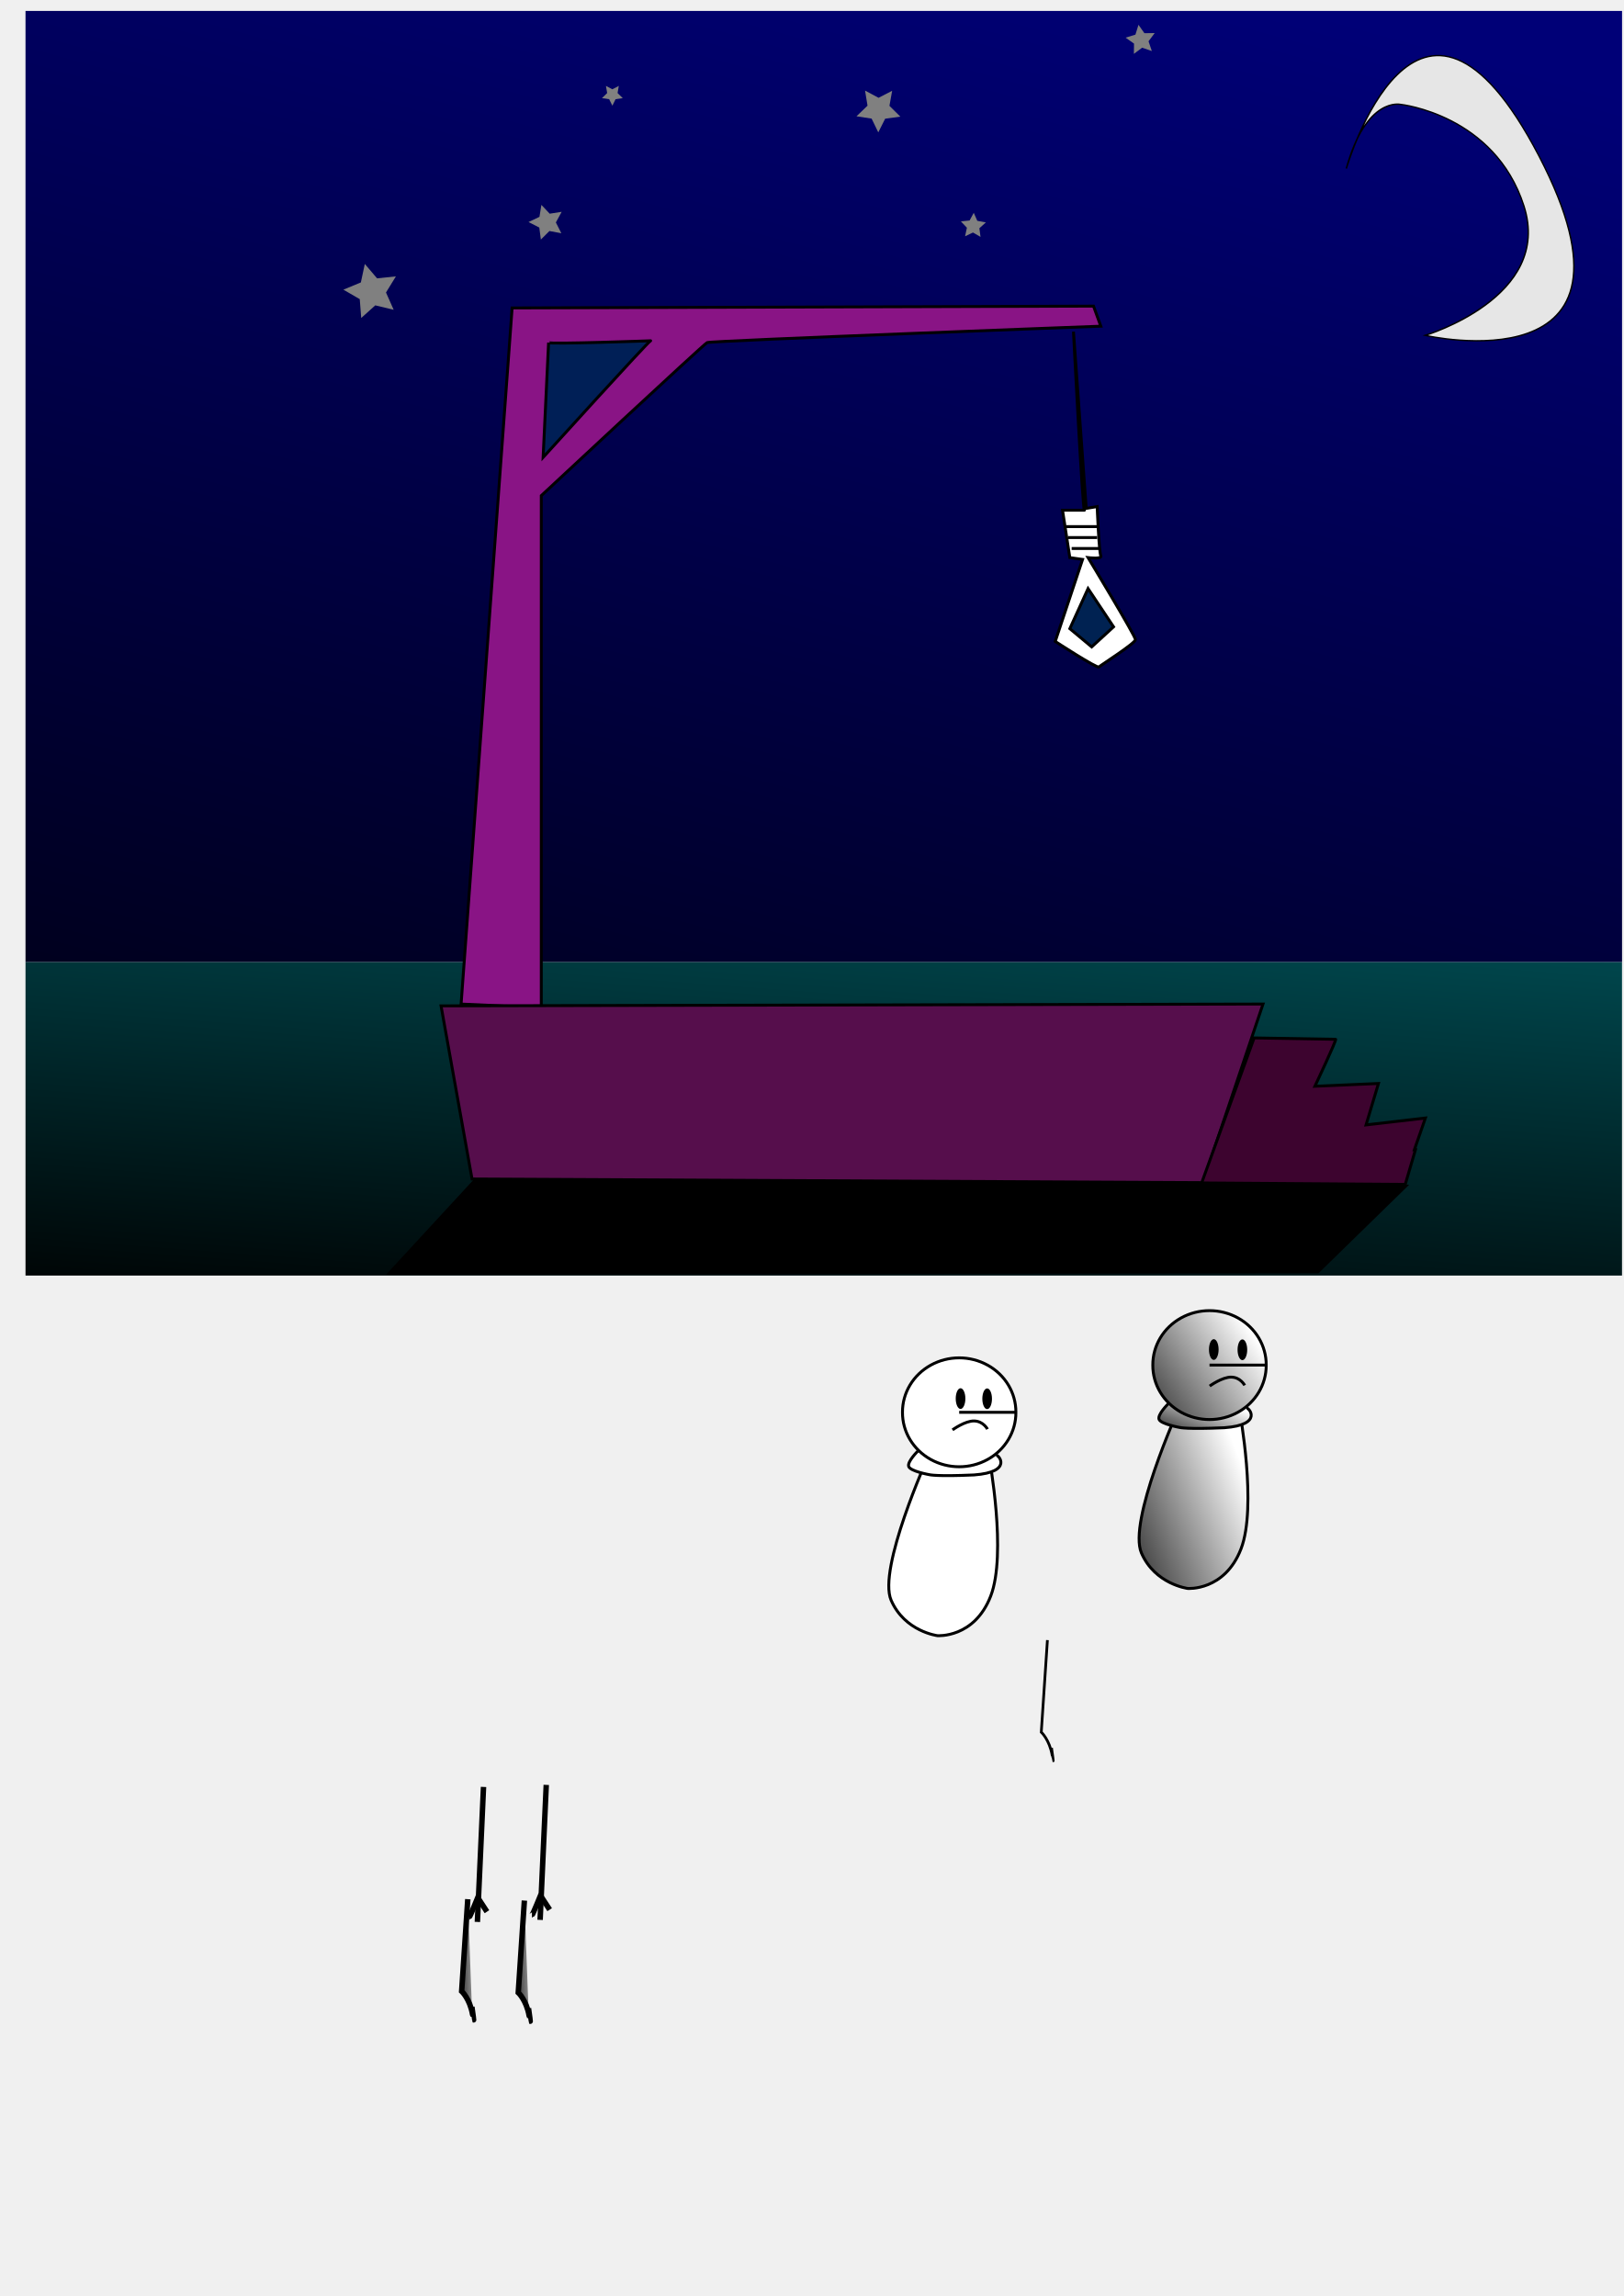
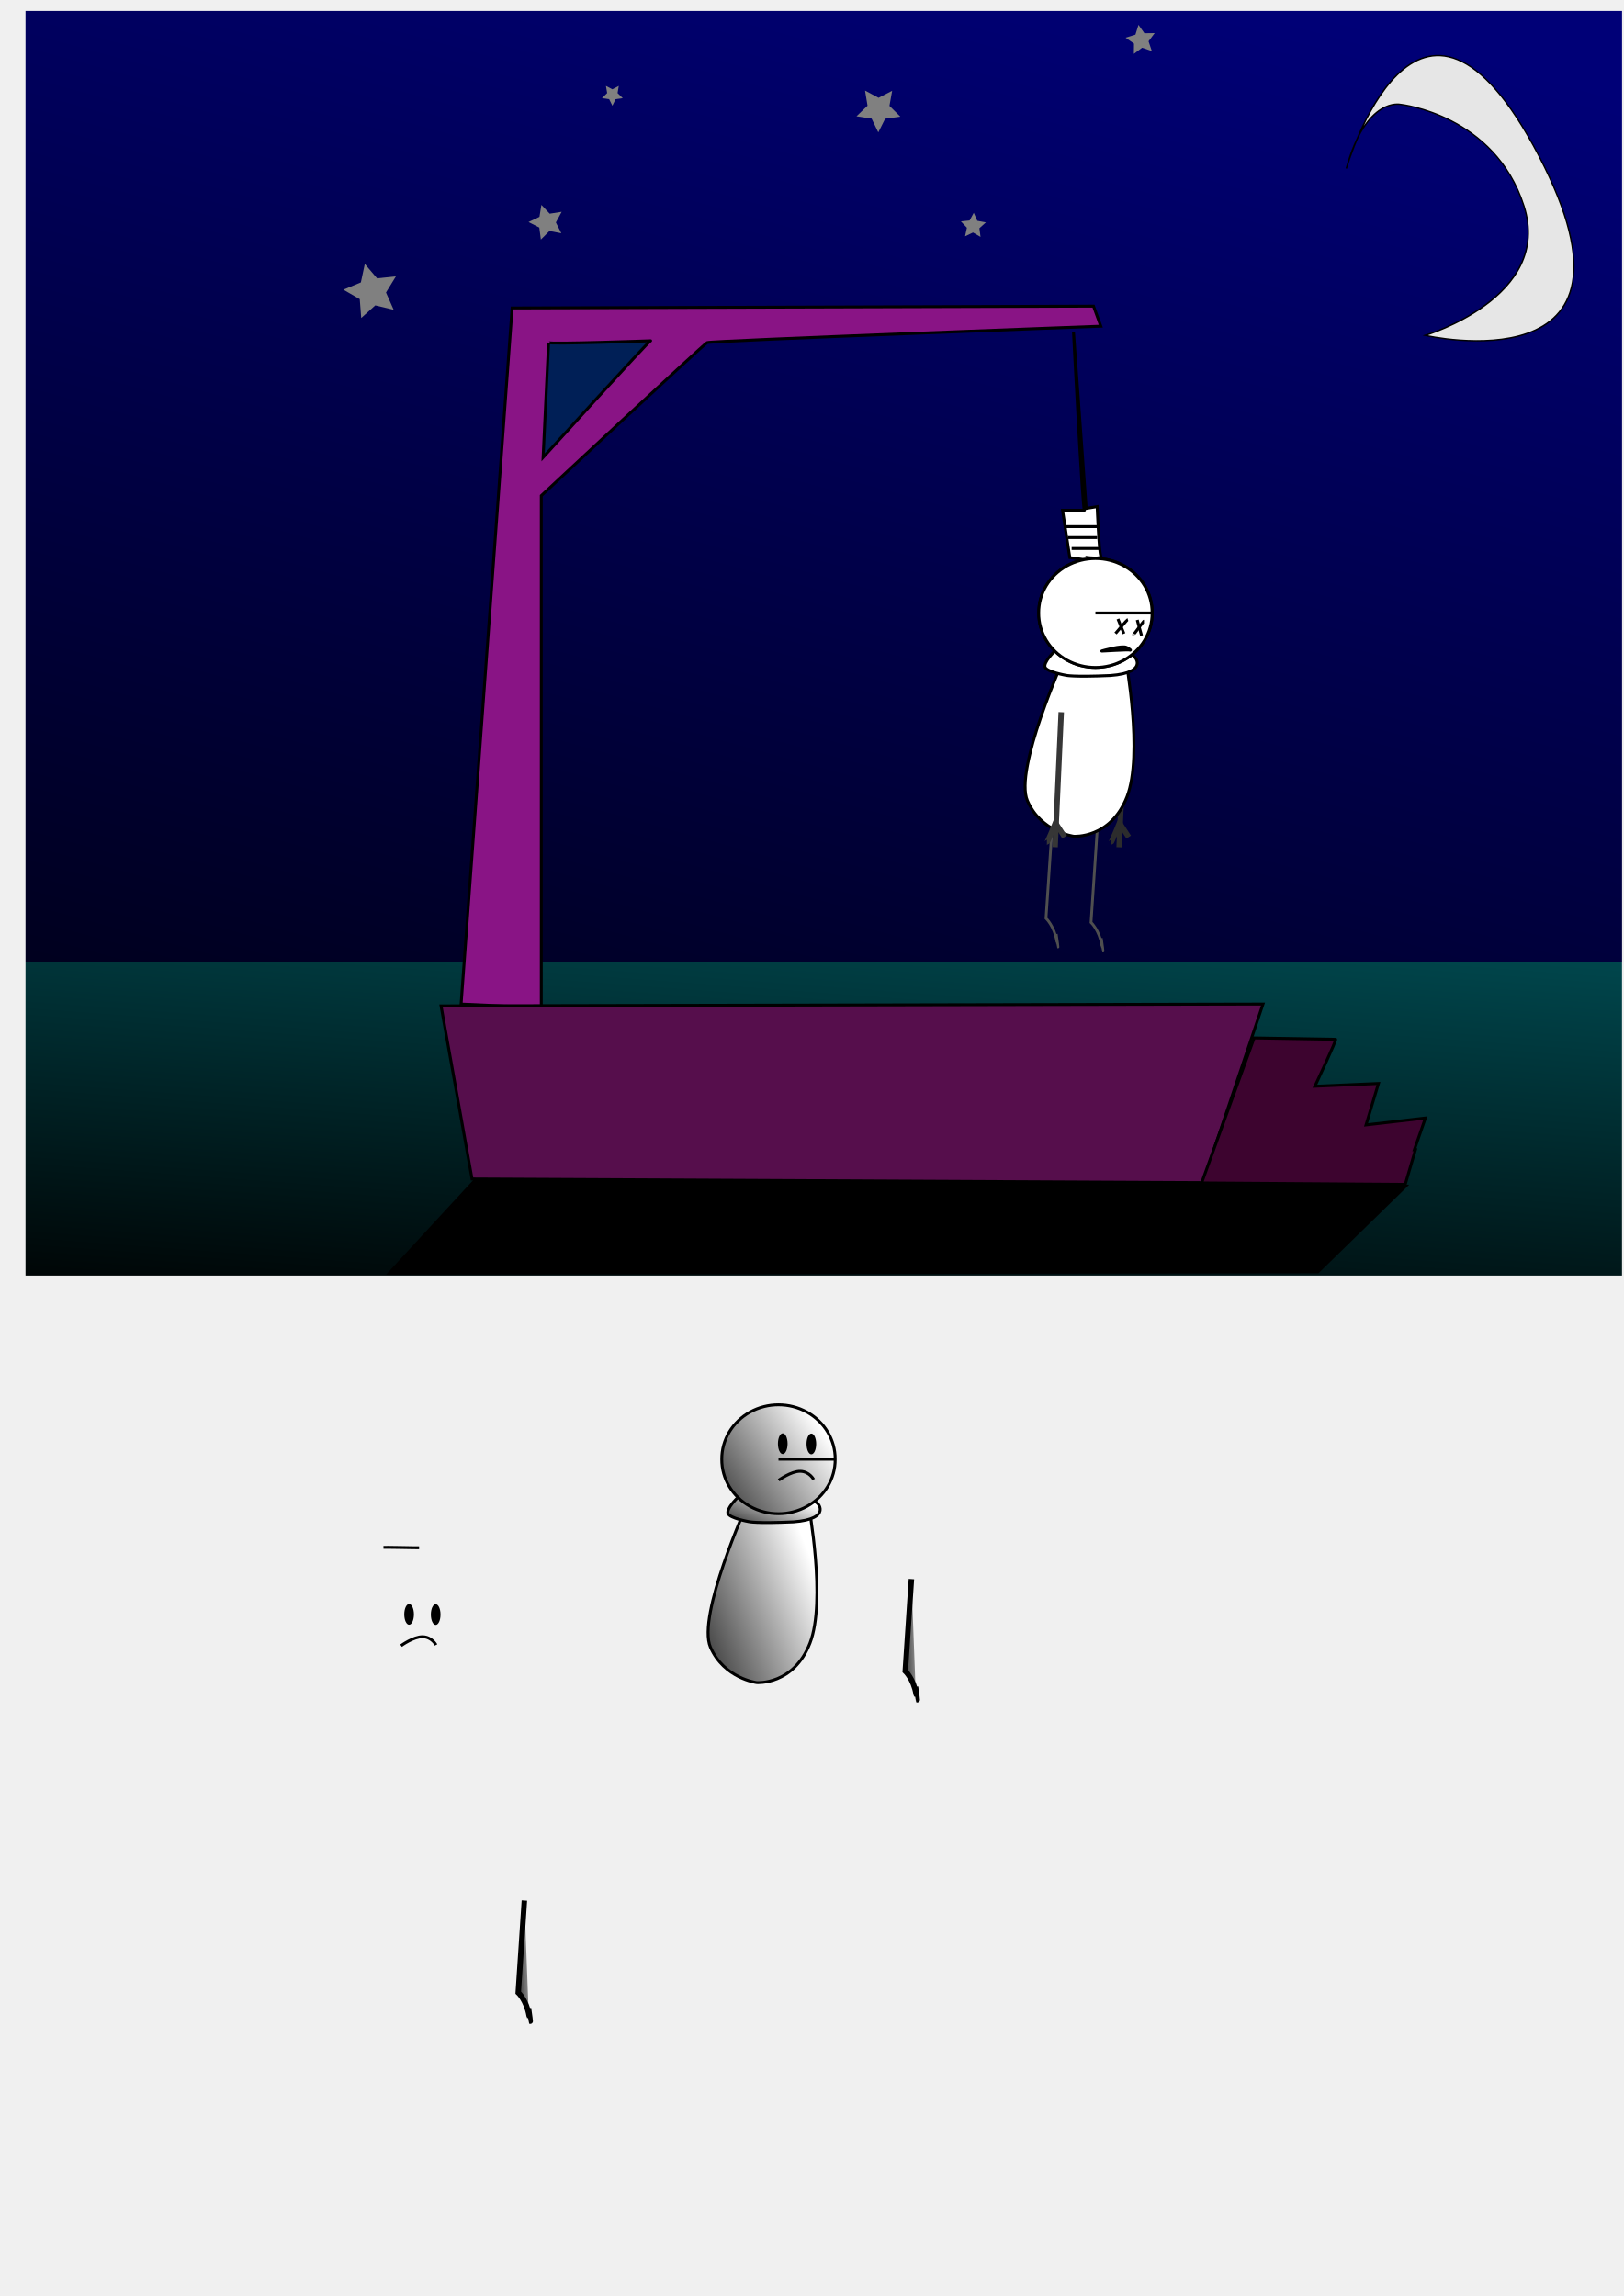
<svg xmlns="http://www.w3.org/2000/svg" xmlns:xlink="http://www.w3.org/1999/xlink" version="1" x="0" y="0" width="744.094" height="1052.362" id="svg548">
  <defs id="defs550">
    <linearGradient x1="0" y1="0" x2="1" y2="0" id="linearGradient824" gradientUnits="objectBoundingBox" spreadMethod="pad">
      <stop style="stop-color:#ffffff;stop-opacity:1;" offset="0" id="stop825" />
      <stop style="stop-color:#000000;stop-opacity:1;" offset="1" id="stop826" />
    </linearGradient>
    <linearGradient x1="0" y1="0" x2="1" y2="0" id="linearGradient577" gradientUnits="objectBoundingBox" spreadMethod="pad">
      <stop style="stop-color:#005a62;stop-opacity:1;" offset="0" id="stop578" />
      <stop style="stop-color:#000000;stop-opacity:1;" offset="1" id="stop579" />
    </linearGradient>
    <linearGradient x1="0" y1="0" x2="1" y2="0" id="linearGradient598" gradientUnits="objectBoundingBox" spreadMethod="pad">
      <stop style="stop-color:#000077;stop-opacity:1;" offset="0" id="stop599" />
      <stop style="stop-color:#000000;stop-opacity:1;" offset="1" id="stop600" />
    </linearGradient>
    <linearGradient x1="0.928" y1="0.055" x2="0.234" y2="1.578" id="linearGradient601" xlink:href="#linearGradient598" gradientUnits="objectBoundingBox" spreadMethod="pad" />
    <linearGradient id="linearGradient602" xlink:href="#linearGradient577" x1="0.777" y1="-0.52" x2="0.139" y2="1.18" gradientUnits="objectBoundingBox" spreadMethod="pad" />
    <linearGradient xlink:href="#linearGradient824" id="linearGradient728" x1="2.14" y1="0.523" x2="-0.535" y2="1.258" gradientUnits="objectBoundingBox" spreadMethod="pad" />
    <linearGradient xlink:href="#linearGradient824" id="linearGradient729" />
    <linearGradient xlink:href="#linearGradient824" id="linearGradient800" x1="0.915" y1="0.258" x2="-0.322" y2="1.07" gradientUnits="objectBoundingBox" spreadMethod="pad" />
    <linearGradient xlink:href="#linearGradient824" id="linearGradient877" />
  </defs>
  <rect width="731.643" height="435.979" x="11.693" y="5.01" style="font-size:12;fill:url(#linearGradient601);fill-rule:evenodd;stroke-width:1pt;" id="rect597" />
  <rect width="731.624" height="143.656" x="11.693" y="440.989" style="font-size:12;fill:url(#linearGradient602);fill-rule:evenodd;stroke-width:1pt;" id="rect603" />
-   <path d="M 211.308 460.2 L 234.694 141.15 L 501.125 140.315 L 504.466 149.502 C 504.466 149.502 325.731 156.184 324.061 157.019 C 322.39 157.854 248.057 227.176 248.057 227.176 L 248.057 461.87 L 211.308 460.2 z " transform="translate(0,-3.051758e-5)" style="font-size:12;fill:#891485;fill-rule:evenodd;stroke:#000000;stroke-width:1pt;" id="path579" />
-   <path d="M 202.12 461.035 L 578.799 460.2 L 551.237 542.05 L 216.319 540.38 L 202.12 461.035 z " style="font-size:12;fill:#560e4c;fill-rule:evenodd;stroke:#000000;stroke-width:1pt;" id="path578" />
-   <path d="M 491.938 152.008 C 491.938 152.008 496.114 233.858 496.949 233.858 C 497.784 233.858 486.926 233.858 486.926 233.858 L 490.267 255.574 L 496.114 256.409 L 483.586 293.993 C 483.586 293.993 502.795 306.521 503.631 305.686 C 504.466 304.851 520.335 294.828 520.335 293.158 C 520.335 291.487 498.619 255.574 498.619 255.574 C 498.619 255.574 505.301 256.409 504.466 254.738 C 503.631 253.068 502.795 232.188 502.795 232.188 L 497.784 233.023 L 491.938 152.008 z " style="font-size:12;fill:#ffffff;fill-rule:evenodd;stroke:#000000;stroke-width:1pt;" id="path582" />
-   <path d="M 498.62 269.772 L 490.267 288.147 L 500.29 296.499 L 510.312 287.311 L 498.62 269.772 z " transform="translate(0,-3.051758e-5)" style="font-size:12;fill:#002252;fill-rule:evenodd;stroke:#000000;stroke-width:1pt;fill-opacity:1;" id="path583" />
-   <path d="M 488.597 241.375 C 489.432 241.375 502.795 241.375 502.795 241.375 " style="font-size:12;fill:none;fill-rule:evenodd;stroke:#000000;stroke-width:1pt;" id="path584" />
-   <path d="M 489.432 246.386 L 502.795 246.386 " style="font-size:12;fill:none;fill-rule:evenodd;stroke:#000000;stroke-width:1pt;" id="path585" />
-   <path d="M 491.102 251.398 L 503.631 251.398 " style="font-size:12;fill:none;fill-rule:evenodd;stroke:#000000;stroke-width:1pt;" id="path586" />
-   <path d="M 251.398 157.019 L 248.892 209.637 C 248.892 209.637 297.334 156.184 298.169 156.184 C 299.005 156.184 251.398 157.854 251.398 157.019 z " style="font-size:12;fill:#001f56;fill-rule:evenodd;stroke:#000000;stroke-width:1pt;" id="path587" />
-   <polygon points="412.593,53.453 405.643,54.409 402.49,60.676 399.433,54.362 392.498,53.3 397.559,48.441 396.426,41.518 402.611,44.83 408.845,41.612 407.607,48.518 412.593,53.453 " style="font-size:12;fill:#808080;fill-rule:evenodd;stroke-width:1pt;" id="polygon590" />
-   <polygon points="257.244,106.906 251.793,105.886 247.861,109.798 247.147,104.298 242.211,101.768 247.222,99.389 248.103,93.913 251.913,97.943 257.393,97.089 254.738,101.958 257.244,106.906 " style="font-size:12;fill:#808080;fill-rule:evenodd;stroke-width:1pt;" id="polygon591" />
-   <polygon points="449.342,108.576 445.88,106.574 442.268,108.291 443.102,104.38 440.353,101.475 444.331,101.06 446.244,97.547 447.868,101.202 451.8,101.936 448.826,104.61 449.342,108.576 " style="font-size:12;fill:#808080;fill-rule:evenodd;stroke-width:1pt;" id="polygon592" />
-   <polygon points="527.852,23.385 523.395,21.874 519.623,24.688 519.683,19.983 515.841,17.265 520.335,15.868 521.732,11.374 524.449,15.217 529.155,15.156 526.341,18.928 527.852,23.385 " style="font-size:12;fill:#808080;fill-rule:evenodd;stroke-width:1pt;" id="polygon593" />
-   <polygon points="280.63,48.441 279.157,45.457 275.864,44.979 278.247,42.656 277.685,39.376 280.63,40.925 283.576,39.376 283.013,42.656 285.396,44.979 282.103,45.457 280.63,48.441 " style="font-size:12;fill:#808080;fill-rule:evenodd;stroke-width:1pt;" id="polygon594" />
-   <polygon points="180.405,141.985 171.982,139.957 165.536,145.746 164.862,137.108 157.365,132.767 165.371,129.457 167.183,120.985 172.806,127.576 181.423,126.682 176.891,134.066 180.405,141.985 " style="font-size:12;fill:#808080;fill-rule:evenodd;stroke-width:1pt;" id="polygon595" />
-   <path d="M 442.661 674.848 C 442.661 674.848 688.212 598.009 566.271 811.822 C 444.331 1025.64 350.788 821.845 350.788 821.845 C 350.788 821.845 457.694 897.013 516.159 826.856 C 574.624 756.698 527.852 681.53 527.852 681.53 C 527.852 681.53 514.489 651.462 442.661 674.848 z " transform="matrix(0.260879,-0.367772,0.409279,0.290322,225.291,44.12404)" style="font-size:12;fill:#e6e6e6;fill-rule:evenodd;stroke:#000000;stroke-width:1pt;" id="path606" />
-   <path style="fill:#3d042f;fill-rule:evenodd;stroke:#000000;stroke-opacity:1;stroke-width:1pt;stroke-linejoin:miter;stroke-linecap:butt;fill-opacity:1;" d="M 574.736 475.727 C 574.736 475.727 611.449 476.36 612.082 476.36 C 612.715 476.36 602.587 497.881 602.587 497.881 L 631.704 496.615 L 626.007 515.604 L 653.225 512.439 L 648.161 526.997 L 648.646 526.997 L 643.985 542.853 L 550.683 542.189 L 574.736 475.727 z " id="path580" />
-   <path style="fill:#000000;fill-rule:evenodd;stroke:black;stroke-opacity:1;stroke-width:1pt;stroke-linejoin:miter;stroke-linecap:butt;fill-opacity:1;" d="M 217.411 541.281 L 178.425 583.549 L 603.919 582.963 L 644.18 543.65 L 217.411 541.281 z " id="path581" />
-   <path style="font-size:12;fill:none;fill-rule:evenodd;stroke:#000000;stroke-width:1.25;stroke-dasharray:none;" d="M 398.125 738.3 L 395.312 780.487 C 395.312 780.487 399.062 783.924 400.312 791.112 C 401.562 798.299 400 787.675 400 787.675 " id="path610" transform="translate(81.875,13.43739)" />
+   <path d="M 211.308 460.2 L 234.694 141.15 L 501.125 140.315 L 504.466 149.502 C 504.466 149.502 325.731 156.184 324.061 157.019 C 322.39 157.854 248.057 227.176 248.057 227.176 L 248.057 461.87 L 211.308 460.2 z " transform="" style="font-size:12;fill:#891485;fill-rule:evenodd;stroke:#000000;stroke-width:1pt;" id="path579" />
+   <path d="M 202.12 461.035 L 578.799 460.2 L 551.237 542.05 L 216.319 540.38 L 202.12 461.035 z " style="font-size:12;fill:#560e4c;fill-rule:evenodd;stroke:#000000;stroke-width:1pt;" id="path578" transform="" />
+   <path d="M 491.938 152.008 C 491.938 152.008 496.114 233.858 496.949 233.858 C 497.784 233.858 486.926 233.858 486.926 233.858 L 490.267 255.574 L 496.114 256.409 L 483.586 293.993 C 483.586 293.993 502.795 306.521 503.631 305.686 C 504.466 304.851 520.335 294.828 520.335 293.158 C 520.335 291.487 498.619 255.574 498.619 255.574 C 498.619 255.574 505.301 256.409 504.466 254.738 C 503.631 253.068 502.795 232.188 502.795 232.188 L 497.784 233.023 L 491.938 152.008 z " style="font-size:12;fill:#ffffff;fill-rule:evenodd;stroke:#000000;stroke-width:1pt;" id="path582" transform="" />
+   <path d="M 498.62 269.772 L 490.267 288.147 L 500.29 296.499 L 510.312 287.311 L 498.62 269.772 z " transform="" style="font-size:12;fill:#002252;fill-rule:evenodd;stroke:#000000;stroke-width:1pt;fill-opacity:1;" id="path583" />
+   <path d="M 488.597 241.375 C 489.432 241.375 502.795 241.375 502.795 241.375 " style="font-size:12;fill:none;fill-rule:evenodd;stroke:#000000;stroke-width:1pt;" id="path584" transform="" />
+   <path d="M 489.432 246.386 L 502.795 246.386 " style="font-size:12;fill:none;fill-rule:evenodd;stroke:#000000;stroke-width:1pt;" id="path585" transform="" />
+   <path d="M 491.102 251.398 L 503.631 251.398 " style="font-size:12;fill:none;fill-rule:evenodd;stroke:#000000;stroke-width:1pt;" id="path586" transform="" />
+   <path d="M 251.398 157.019 L 248.892 209.637 C 248.892 209.637 297.334 156.184 298.169 156.184 C 299.005 156.184 251.398 157.854 251.398 157.019 z " style="font-size:12;fill:#001f56;fill-rule:evenodd;stroke:#000000;stroke-width:1pt;" id="path587" transform="" />
+   <polygon points="412.593,53.453 405.643,54.409 402.49,60.676 399.433,54.362 392.498,53.3 397.559,48.441 396.426,41.518 402.611,44.83 408.845,41.612 407.607,48.518 412.593,53.453 " style="font-size:12;fill:#808080;fill-rule:evenodd;stroke-width:1pt;" id="polygon590" transform="" />
+   <polygon points="257.244,106.906 251.793,105.886 247.861,109.798 247.147,104.298 242.211,101.768 247.222,99.389 248.103,93.913 251.913,97.943 257.393,97.089 254.738,101.958 257.244,106.906 " style="font-size:12;fill:#808080;fill-rule:evenodd;stroke-width:1pt;" id="polygon591" transform="" />
+   <polygon points="449.342,108.576 445.88,106.574 442.268,108.291 443.102,104.38 440.353,101.475 444.331,101.06 446.244,97.547 447.868,101.202 451.8,101.936 448.826,104.61 449.342,108.576 " style="font-size:12;fill:#808080;fill-rule:evenodd;stroke-width:1pt;" id="polygon592" transform="" />
+   <polygon points="527.852,23.385 523.395,21.874 519.623,24.688 519.683,19.983 515.841,17.265 520.335,15.868 521.732,11.374 524.449,15.217 529.155,15.156 526.341,18.928 527.852,23.385 " style="font-size:12;fill:#808080;fill-rule:evenodd;stroke-width:1pt;" id="polygon593" transform="" />
+   <polygon points="280.63,48.441 279.157,45.457 275.864,44.979 278.247,42.656 277.685,39.376 280.63,40.925 283.576,39.376 283.013,42.656 285.396,44.979 282.103,45.457 280.63,48.441 " style="font-size:12;fill:#808080;fill-rule:evenodd;stroke-width:1pt;" id="polygon594" transform="" />
+   <polygon points="180.405,141.985 171.982,139.957 165.536,145.746 164.862,137.108 157.365,132.767 165.371,129.457 167.183,120.985 172.806,127.576 181.423,126.682 176.891,134.066 180.405,141.985 " style="font-size:12;fill:#808080;fill-rule:evenodd;stroke-width:1pt;" id="polygon595" transform="" />
+   <path d="M 442.661 674.848 C 442.661 674.848 688.212 598.009 566.271 811.822 C 444.331 1025.64 350.788 821.845 350.788 821.845 C 350.788 821.845 457.694 897.013 516.159 826.856 C 574.624 756.698 527.852 681.53 527.852 681.53 C 527.852 681.53 514.489 651.462 442.661 674.848 z " transform="matrix(0.260879,-0.367772,0.409279,0.290322,225.291,44.12402)" style="font-size:12;fill:#e6e6e6;fill-rule:evenodd;stroke:#000000;stroke-width:1pt;" id="path606" />
+   <path style="fill:#3d042f;fill-rule:evenodd;stroke:#000000;stroke-opacity:1;stroke-width:1pt;stroke-linejoin:miter;stroke-linecap:butt;fill-opacity:1;" d="M 574.736 475.727 C 574.736 475.727 611.449 476.36 612.082 476.36 C 612.715 476.36 602.587 497.881 602.587 497.881 L 631.704 496.615 L 626.007 515.604 L 653.225 512.439 L 648.161 526.997 L 648.646 526.997 L 643.985 542.853 L 550.683 542.189 L 574.736 475.727 z " id="path580" transform="" />
+   <path style="fill:#000000;fill-rule:evenodd;stroke:black;stroke-opacity:1;stroke-width:1pt;stroke-linejoin:miter;stroke-linecap:butt;fill-opacity:1;" d="M 217.411 541.281 L 178.425 583.549 L 603.919 582.963 L 644.18 543.65 L 217.411 541.281 z " id="path581" transform="" />
+   <path style="font-size:12;fill:none;fill-rule:evenodd;stroke:#4f4f4f;stroke-width:1.25;stroke-dasharray:none;stroke-opacity:1;" d="M 398.125 738.3 L 395.312 780.487 C 395.312 780.487 399.062 783.924 400.312 791.112 C 401.562 798.299 400 787.675 400 787.675 " id="path610" transform="translate(104.6765,-357.6964)" />
  <path style="font-size:12;fill:url(#linearGradient728);fill-rule:evenodd;stroke:#000000;stroke-width:2.5;" d="M 398.125 738.3 L 395.312 780.487 C 395.312 780.487 399.062 783.924 400.312 791.112 C 401.562 798.299 400 787.675 400 787.675 " id="path805" transform="translate(-157.8125,132.8125)" />
-   <path style="font-size:12;fill:url(#linearGradient728);fill-rule:evenodd;stroke:#000000;stroke-width:2.5;" d="M 398.125 738.3 L 395.312 780.487 C 395.312 780.487 399.062 783.924 400.312 791.112 C 401.562 798.299 400 787.675 400 787.675 " id="path607" transform="translate(-183.75,132.1875)" />
-   <g id="g801" transform="translate(-152.7919,136.9854)" style="font-size:12;fill:url(#linearGradient728);stroke:#000000;stroke-width:2.5;">
-     <path style="fill:url(#linearGradient728);fill-rule:evenodd;stroke:#000000;stroke-opacity:1;stroke-width:2.5;stroke-linejoin:miter;stroke-linecap:butt;fill-opacity:1;stroke-dasharray:none;" d="M 403.125 681.112 L 400.312 742.987 " id="path802" />
-     <path style="fill:url(#linearGradient728);fill-rule:evenodd;stroke:#000000;stroke-opacity:1;stroke-width:2.5;stroke-linejoin:miter;stroke-linecap:butt;fill-opacity:1;stroke-dasharray:none;" d="M 400.754 731.166 C 400.754 731.166 396.875 740.8 396.562 740.8 " id="path803" />
-     <path style="fill:url(#linearGradient728);fill-rule:evenodd;stroke:#000000;stroke-opacity:1;stroke-width:2.5;stroke-linejoin:miter;stroke-linecap:butt;fill-opacity:1;stroke-dasharray:none;" d="M 400.789 732.324 L 404.688 738.3 " id="path804" />
+   <path style="font-size:12;fill:url(#linearGradient728);fill-rule:evenodd;stroke:#000000;stroke-width:2.5;" d="M 398.125 738.3 L 395.312 780.487 C 395.312 780.487 399.062 783.924 400.312 791.112 C 401.562 798.299 400 787.675 400 787.675 " id="path607" transform="translate(19.54405,-14.53784)" />
+   <g id="g619" transform="translate(112.5533,-354.6373)" style="font-size:12;fill:url(#linearGradient728);stroke:#2c2c2c;stroke-width:2.5;stroke-opacity:1;">
+     <path style="fill:url(#linearGradient728);fill-rule:evenodd;stroke:#2c2c2c;stroke-opacity:1;stroke-width:2.5;stroke-linejoin:miter;stroke-linecap:butt;fill-opacity:1;stroke-dasharray:none;" d="M 403.125 681.112 L 400.312 742.987 " id="path620" />
+     <path style="fill:url(#linearGradient728);fill-rule:evenodd;stroke:#2c2c2c;stroke-opacity:1;stroke-width:2.5;stroke-linejoin:miter;stroke-linecap:butt;fill-opacity:1;stroke-dasharray:none;" d="M 400.754 731.166 C 400.754 731.166 396.875 740.8 396.562 740.8 " id="path621" />
+     <path style="fill:url(#linearGradient728);fill-rule:evenodd;stroke:#2c2c2c;stroke-opacity:1;stroke-width:2.5;stroke-linejoin:miter;stroke-linecap:butt;fill-opacity:1;stroke-dasharray:none;" d="M 400.789 732.324 L 404.688 738.3 " id="path622" />
  </g>
-   <g id="g619" transform="translate(-181.5419,137.9229)" style="font-size:12;fill:url(#linearGradient728);stroke:#000000;stroke-width:2.5;">
-     <path style="fill:url(#linearGradient728);fill-rule:evenodd;stroke:#000000;stroke-opacity:1;stroke-width:2.5;stroke-linejoin:miter;stroke-linecap:butt;fill-opacity:1;stroke-dasharray:none;" d="M 403.125 681.112 L 400.312 742.987 " id="path620" />
-     <path style="fill:url(#linearGradient728);fill-rule:evenodd;stroke:#000000;stroke-opacity:1;stroke-width:2.5;stroke-linejoin:miter;stroke-linecap:butt;fill-opacity:1;stroke-dasharray:none;" d="M 400.754 731.166 C 400.754 731.166 396.875 740.8 396.562 740.8 " id="path621" />
-     <path style="fill:url(#linearGradient728);fill-rule:evenodd;stroke:#000000;stroke-opacity:1;stroke-width:2.5;stroke-linejoin:miter;stroke-linecap:butt;fill-opacity:1;stroke-dasharray:none;" d="M 400.789 732.324 L 404.688 738.3 " id="path622" />
-   </g>
-   <g id="g889" transform="translate(450.5879,-51.80072)">
+   <g id="g889" transform="translate(253.0623,-8.643799)">
    <g id="g850" transform="translate(-226.25,-45.00003)" style="font-size:12;fill:url(#linearGradient800);">
      <path style="font-size:12;fill:url(#linearGradient800);fill-rule:evenodd;stroke:#000000;stroke-width:1pt;" d="M 417.5 771.737 C 417.5 771.737 394.375 822.987 400.625 837.362 C 406.875 851.737 421.875 853.612 421.875 853.612 C 421.875 853.612 438.75 854.862 446.25 835.487 C 453.75 816.112 445.625 772.362 445.625 772.362 " id="path596" transform="translate(-101.875,-28.75006)" />
      <path style="font-size:12;fill:url(#linearGradient800);fill-rule:evenodd;stroke:#000000;stroke-width:1pt;" d="M 411.006 767.752 C 411.006 767.752 406.034 772.613 406.807 774.823 C 407.581 777.032 416.309 778.579 416.309 778.579 C 416.309 778.579 419.623 779.463 436.749 778.69 C 454.869 777.364 448.018 769.188 446.692 769.63 " id="path597" transform="translate(-100,-27.50003)" />
      <path style="font-size:12;fill:url(#linearGradient800);fill-rule:evenodd;stroke:#000000;stroke-width:1pt;" id="path575" d="M 455.929 749.984 A 25.986 24.804 0 1 0 403.958,749.984 A 25.986 24.804 0 1 0 455.929 749.984 L 429.943 749.984 z" transform="translate(-100,-27.50003)" />
    </g>
    <g id="g885">
      <path style="font-size:12;fill-rule:evenodd;stroke-width:1pt;" id="path590" d="M 450.56 743.445 A 2.21 4.751 0 1 0 446.14,743.445 A 2.21 4.751 0 1 0 450.56 743.445 L 448.35 743.445 z" transform="translate(-329.5917,-72.98333)" />
      <path style="font-size:12;fill-rule:evenodd;stroke-width:1pt;" id="path591" d="M 450.56 743.445 A 2.21 4.751 0 1 0 446.14,743.445 A 2.21 4.751 0 1 0 450.56 743.445 L 448.35 743.445 z" transform="translate(-342.7004,-73.09373)" />
      <path style="font-size:12;fill:none;fill-rule:evenodd;stroke:#000000;stroke-width:1pt;" d="M 435.423 762.448 C 435.423 762.448 441.168 758.25 445.367 758.36 C 449.565 758.471 451.444 762.117 451.444 762.117 " id="path595" transform="translate(-331.6388,-75.35773)" />
    </g>
  </g>
-   <g id="g898" transform="translate(74.62309,-10.15842)">
-     <g id="g863" transform="translate(35,-65.00006)" style="font-size:12;fill:#ffffff;fill-opacity:1;">
-       <path style="font-size:12;fill:#ffffff;fill-rule:evenodd;stroke:#000000;stroke-width:1pt;fill-opacity:1;" d="M 417.5 771.737 C 417.5 771.737 394.375 822.987 400.625 837.362 C 406.875 851.737 421.875 853.612 421.875 853.612 C 421.875 853.612 438.75 854.862 446.25 835.487 C 453.75 816.112 445.625 772.362 445.625 772.362 " id="path864" transform="translate(-101.875,-28.75006)" />
-       <path style="font-size:12;fill:#ffffff;fill-rule:evenodd;stroke:#000000;stroke-width:1pt;fill-opacity:1;" d="M 411.006 767.752 C 411.006 767.752 406.034 772.613 406.807 774.823 C 407.581 777.032 416.309 778.579 416.309 778.579 C 416.309 778.579 419.623 779.463 436.749 778.69 C 454.869 777.364 448.018 769.188 446.692 769.63 " id="path865" transform="translate(-100,-27.50003)" />
-       <path style="font-size:12;fill:#ffffff;fill-rule:evenodd;stroke:#000000;stroke-width:1pt;fill-opacity:1;" id="path866" d="M 455.929 749.984 A 25.986 24.804 0 1 0 403.958,749.984 A 25.986 24.804 0 1 0 455.929 749.984 L 429.943 749.984 z" transform="translate(-100,-27.50003)" />
-     </g>
-     <path style="font-size:12;fill-rule:evenodd;stroke-width:1pt;" id="path867" d="M 450.56 743.445 A 2.21 4.751 0 1 0 446.14,743.445 A 2.21 4.751 0 1 0 450.56 743.445 L 448.35 743.445 z" transform="translate(-82.7824,-92.25108)" />
-     <path style="font-size:12;fill-rule:evenodd;stroke-width:1pt;" id="path868" d="M 450.56 743.445 A 2.21 4.751 0 1 0 446.14,743.445 A 2.21 4.751 0 1 0 450.56 743.445 L 448.35 743.445 z" transform="translate(-70.591,-92.16548)" />
-     <path style="font-size:12;fill:none;fill-rule:evenodd;stroke:#000000;stroke-width:1pt;" d="M 435.423 762.448 C 435.423 762.448 441.168 758.25 445.367 758.36 C 449.565 758.471 451.444 762.117 451.444 762.117 " id="path869" transform="translate(-73.53889,-96.91104)" />
+   <path style="font-size:12;fill-rule:evenodd;stroke-width:1pt;" id="path867" d="M 450.56 743.445 A 2.21 4.751 0 1 0 446.14,743.445 A 2.21 4.751 0 1 0 450.56 743.445 L 448.35 743.445 z" transform="translate(-260.8753,-3.504395)" />
+   <path style="font-size:12;fill-rule:evenodd;stroke-width:1pt;" id="path868" d="M 450.56 743.445 A 2.21 4.751 0 1 0 446.14,743.445 A 2.21 4.751 0 1 0 450.56 743.445 L 448.35 743.445 z" transform="translate(-248.6839,-3.418823)" />
+   <path style="font-size:12;fill:none;fill-rule:evenodd;stroke:#000000;stroke-width:1pt;" d="M 435.423 762.448 C 435.423 762.448 441.168 758.25 445.367 758.36 C 449.565 758.471 451.444 762.117 451.444 762.117 " id="path869" transform="translate(-251.6318,-8.164429)" />
+   <path style="font-size:12;fill:none;fill-rule:evenodd;stroke:#000000;stroke-width:1pt;" d="M 435.423 762.448 C 435.423 762.448 438.886 762.4 443.085 762.51 C 447.283 762.621 451.755 762.636 451.755 762.636 " id="path625" transform="translate(-259.6881,-53.22424)" />
+   <g id="g638" transform="translate(398.163,-362.891)">
+     <path style="font-size:12;fill:#ffffff;fill-rule:evenodd;stroke:#000000;stroke-width:1pt;" d="M 417.5 771.737 C 417.5 771.737 394.375 822.987 400.625 837.362 C 406.875 851.737 421.875 853.612 421.875 853.612 C 421.875 853.612 438.75 854.862 446.25 835.487 C 453.75 816.112 445.625 772.362 445.625 772.362 " id="path864" transform="translate(-327.9332,-107.4296)" />
+     <path style="font-size:12;fill:#ffffff;fill-rule:evenodd;stroke:#000000;stroke-width:1pt;" d="M 411.006 767.752 C 411.006 767.752 406.034 772.613 406.807 774.823 C 407.581 777.032 416.309 778.579 416.309 778.579 C 416.309 778.579 419.623 779.463 436.749 778.69 C 454.869 777.364 448.018 769.188 446.692 769.63 " id="path865" transform="translate(-326.0582,-106.1796)" />
+     <path style="font-size:12;fill:#ffffff;fill-rule:evenodd;stroke:#000000;stroke-width:1pt;" id="path866" d="M 455.929 749.984 A 25.986 24.804 0 1 0 403.958,749.984 A 25.986 24.804 0 1 0 455.929 749.984 L 429.943 749.984 z" transform="translate(-326.0582,-106.1796)" />
+   </g>
+   <g id="g633" transform="translate(587.4905,-359.1449)">
+     <path style="font-size:12;fill:#ffffff;fill-rule:evenodd;stroke:#000000;stroke-width:1pt;" id="path632" d="M 455.929 749.984 A 25.986 24.804 0 1 0 403.958,749.984 A 25.986 24.804 0 1 0 455.929 749.984 L 429.943 749.984 z" transform="translate(-169.1996,-103.6899)" />
+     <path style="font-size:12;fill-rule:evenodd;stroke-width:1pt;" id="path623" d="M 450.56 743.445 A 2.21 4.751 0 1 0 446.14,743.445 A 2.21 4.751 0 1 0 450.56 743.445 L 448.35 743.445 z" transform="translate(-188.3239,-104.17)" />
+     <path style="font-size:12;fill-rule:evenodd;stroke-width:1pt;" id="path624" d="M 450.56 743.445 A 2.21 4.751 0 1 0 446.14,743.445 A 2.21 4.751 0 1 0 450.56 743.445 L 448.35 743.445 z" transform="translate(-176.1325,-104.0845)" />
+     <path style="fill:#000000;fill-rule:evenodd;stroke:black;stroke-opacity:1;stroke-width:1pt;stroke-linejoin:miter;stroke-linecap:butt;fill-opacity:1;" d="M 256.036 649.219 C 274.917 649.323 275.021 649.427 274.917 649.427 C 274.813 649.427 269.627 656.273 267.137 656.377 C 264.647 656.481 255.932 649.634 256.036 649.219 z " id="path628" />
+   </g>
+   <path style="font-size:12;fill-rule:evenodd;stroke-width:1pt;" id="path642" d="M 450.56 743.445 A 2.21 4.751 0 1 0 446.14,743.445 A 2.21 4.751 0 1 0 450.56 743.445 L 448.35 743.445 z" transform="translate(53.67953,-468.2944)" />
+   <path style="font-size:12;fill-rule:evenodd;stroke-width:1pt;" id="path643" d="M 450.56 743.445 A 2.21 4.751 0 1 0 446.14,743.445 A 2.21 4.751 0 1 0 450.56 743.445 L 448.35 743.445 z" transform="translate(65.87093,-468.2086)" />
+   <path style="font-size:12;fill:none;fill-rule:evenodd;stroke:#000000;stroke-width:1pt;" d="M 435.579 761.588 C 436.282 762.526 439.35 763.964 444.33 763.76 C 448.528 763.872 451.757 761.492 451.757 761.492 " id="path644" transform="translate(65.20535,-473.2655)" />
+   <path style="font-size:12;fill:none;fill-rule:evenodd;stroke:#4f4f4f;stroke-width:1.25;stroke-dasharray:none;stroke-opacity:1;" d="M 398.125 738.3 L 395.312 780.487 C 395.312 780.487 399.062 783.924 400.312 791.112 C 401.562 798.299 400 787.675 400 787.675 " id="path645" transform="translate(84.04263,-359.5818)" />
+   <g id="g801" transform="translate(83.20525,-354.6753)" style="font-size:12;fill:url(#linearGradient728);stroke:#363636;stroke-width:2.5;stroke-opacity:1;">
+     <path style="fill:url(#linearGradient728);fill-rule:evenodd;stroke:#363636;stroke-opacity:1;stroke-width:2.5;stroke-linejoin:miter;stroke-linecap:butt;fill-opacity:1;stroke-dasharray:none;" d="M 403.125 681.112 L 400.312 742.987 " id="path802" />
+     <path style="fill:url(#linearGradient728);fill-rule:evenodd;stroke:#363636;stroke-opacity:1;stroke-width:2.5;stroke-linejoin:miter;stroke-linecap:butt;fill-opacity:1;stroke-dasharray:none;" d="M 400.754 731.166 C 400.754 731.166 396.875 740.8 396.562 740.8 " id="path803" />
+     <path style="fill:url(#linearGradient728);fill-rule:evenodd;stroke:#363636;stroke-opacity:1;stroke-width:2.5;stroke-linejoin:miter;stroke-linecap:butt;fill-opacity:1;stroke-dasharray:none;" d="M 400.789 732.324 L 404.688 738.3 " id="path804" />
+   </g>
+   <g id="g657" transform="translate(28.83107,-3.365723)">
+     <path style="font-size:12;fill:#ffffff;fill-rule:evenodd;stroke:#000000;stroke-width:1pt;" id="path647" d="M 455.929 749.984 A 25.986 24.804 0 1 0 403.958,749.984 A 25.986 24.804 0 1 0 455.929 749.984 L 429.943 749.984 z" transform="translate(389.5408,-394.0847)" />
+     <path style="font-size:12;fill-rule:evenodd;stroke-width:1pt;" id="path648" d="M 450.56 743.445 A 2.21 4.751 0 1 0 446.14,743.445 A 2.21 4.751 0 1 0 450.56 743.445 L 448.35 743.445 z" transform="translate(370.4165,-394.5648)" />
+     <path style="font-size:12;fill-rule:evenodd;stroke-width:1pt;" id="path649" d="M 450.56 743.445 A 2.21 4.751 0 1 0 446.14,743.445 A 2.21 4.751 0 1 0 450.56 743.445 L 448.35 743.445 z" transform="translate(382.6079,-394.4793)" />
+     <path style="fill:none;fill-rule:evenodd;stroke:black;stroke-opacity:1;stroke-width:1pt;stroke-linejoin:miter;stroke-linecap:butt;fill-opacity:1;" d="M 815.494 363.374 C 815.604 363.374 826.542 361.164 834.055 363.374 L 834.166 363.595 " id="path655" />
+   </g>
+   <g id="g680" transform="translate(346.2524,-66.25049)">
+     <path style="font-size:12;fill:#ffffff;fill-rule:evenodd;stroke:#000000;stroke-width:1pt;" id="path663" d="M 455.929 749.984 A 25.986 24.804 0 1 0 403.958,749.984 A 25.986 24.804 0 1 0 455.929 749.984 L 429.943 749.984 z" transform="translate(72.22566,-469.2156)" />
+     <path style="font-size:12;fill-rule:evenodd;stroke-width:1pt;" id="path664" d="M 450.56 743.445 A 2.21 4.751 0 1 0 446.14,743.445 A 2.21 4.751 0 1 0 450.56 743.445 L 448.35 743.445 z" transform="matrix(0.965924,0.258818,-0.258818,0.965924,272.7239,-551.704)" />
+     <path style="font-size:12;fill-rule:evenodd;stroke-width:1pt;" id="path665" d="M 450.56 743.445 A 2.21 4.751 0 1 0 446.14,743.445 A 2.21 4.751 0 1 0 450.56 743.445 L 448.35 743.445 z" transform="matrix(0.965924,0.258818,-0.258818,0.965924,281.1344,-549.9987)" />
+     <path style="font-size:12;fill:none;fill-rule:evenodd;stroke:#000000;stroke-width:1pt;" d="M 815.494 363.374 C 815.604 363.374 824.511 361.32 832.024 363.53 L 835.416 365.783 " id="path666" transform="translate(-314.2492,-69.4668)" />
+   </g>
+   <g id="g695" transform="translate(10.7106,104.9742)">
+     <path style="font-size:12;fill:#ffffff;fill-rule:evenodd;stroke:#000000;stroke-width:1pt;" id="path686" d="M 455.929 749.984 A 25.986 24.804 0 1 0 403.958,749.984 A 25.986 24.804 0 1 0 455.929 749.984 L 429.943 749.984 z" transform="translate(447.7473,-389.9503)" />
+     <path style="font-size:12;fill-rule:evenodd;stroke-width:1pt;" id="path687" d="M 450.56 743.445 A 2.21 4.751 0 1 0 446.14,743.445 A 2.21 4.751 0 1 0 450.56 743.445 L 448.35 743.445 z" transform="translate(422.9882,-388.3312)" />
+     <path style="font-size:12;fill-rule:evenodd;stroke-width:1pt;" id="path688" d="M 450.56 743.445 A 2.21 4.751 0 1 0 446.14,743.445 A 2.21 4.751 0 1 0 450.56 743.445 L 448.35 743.445 z" transform="translate(435.1796,-388.3562)" />
+     <path style="fill:#000000;fill-rule:evenodd;stroke:black;stroke-opacity:1;stroke-width:1pt;stroke-linejoin:miter;stroke-linecap:butt;fill-opacity:1;" d="M 868.858 372.324 C 869.079 372.324 884.437 372.545 884.437 372.545 C 884.437 372.545 882.448 364.811 876.371 365.142 C 869.963 366.688 868.858 372.434 868.858 372.324 z " id="path694" transform="translate(0.441971,0)" />
+   </g>
+   <g id="g715" transform="translate(-321.4041,-276.5471)">
+     <path style="font-size:12;fill:#ffffff;fill-rule:evenodd;stroke:#000000;stroke-width:1pt;" id="path701" d="M 455.929 749.984 A 25.986 24.804 0 1 0 403.958,749.984 A 25.986 24.804 0 1 0 455.929 749.984 L 429.943 749.984 z" transform="translate(393.4577,-192.4759)" />
+     <path style="fill:none;fill-rule:evenodd;stroke:black;stroke-opacity:1;stroke-width:1pt;stroke-linejoin:miter;stroke-linecap:butt;fill-opacity:1;" d="M 842.564 560.701 L 844.553 567.882 " id="path709" />
+     <path style="fill:none;fill-rule:evenodd;stroke:black;stroke-opacity:1;stroke-width:1pt;stroke-linejoin:miter;stroke-linecap:butt;fill-opacity:1;" d="M 845.658 561.253 C 845.437 561.253 840.797 567.661 840.797 567.551 " id="path710" />
+     <path style="fill:none;fill-rule:evenodd;stroke:black;stroke-opacity:1;stroke-width:1pt;stroke-linejoin:miter;stroke-linecap:butt;fill-opacity:1;" d="M 838.254 560.48 C 837.923 560.591 832.621 566.888 832.621 566.888 " id="path711" />
+     <path style="fill:none;fill-rule:evenodd;stroke:black;stroke-opacity:1;stroke-width:1pt;stroke-linejoin:miter;stroke-linecap:butt;fill-opacity:1;" d="M 833.725 560.259 L 836.487 566.998 " id="path713" />
+     <path style="fill:#000000;fill-rule:evenodd;stroke:black;stroke-opacity:1;stroke-width:1pt;stroke-linejoin:miter;stroke-linecap:butt;fill-opacity:1;" d="M 839.471 574.511 C 838.587 574.18 825.881 575.064 826.212 574.953 C 826.544 574.843 835.714 572.191 837.703 573.296 C 839.691 574.401 839.471 574.511 839.471 574.511 z " id="path714" />
  </g>
</svg>
